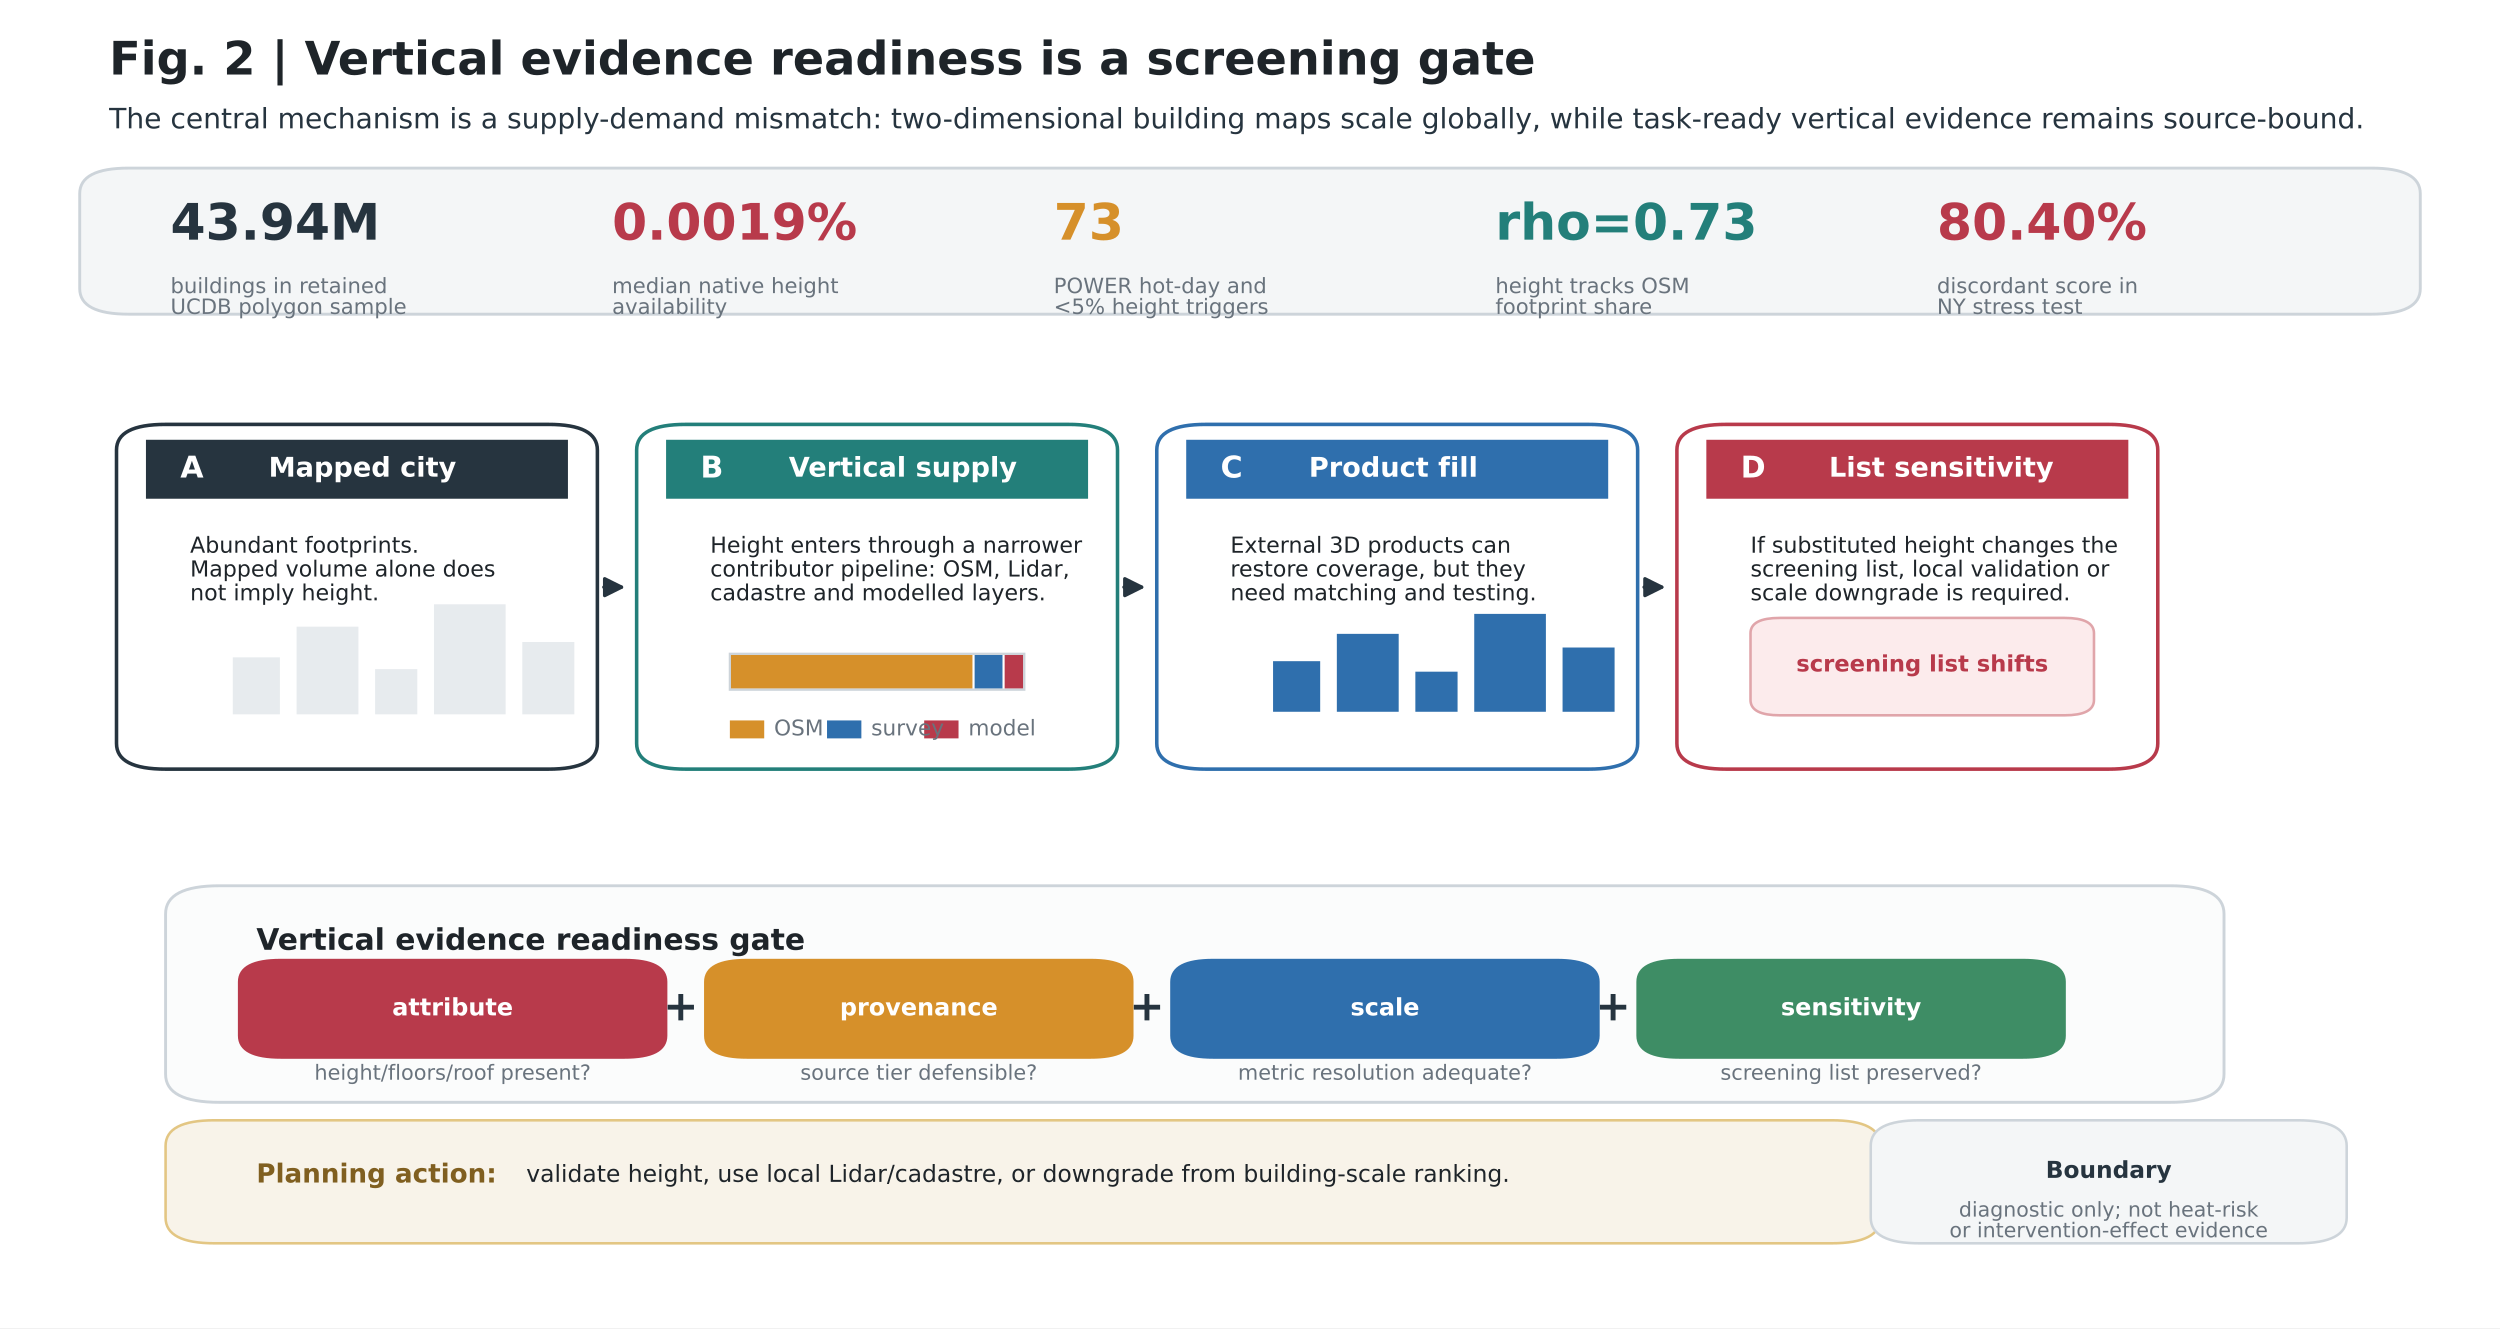
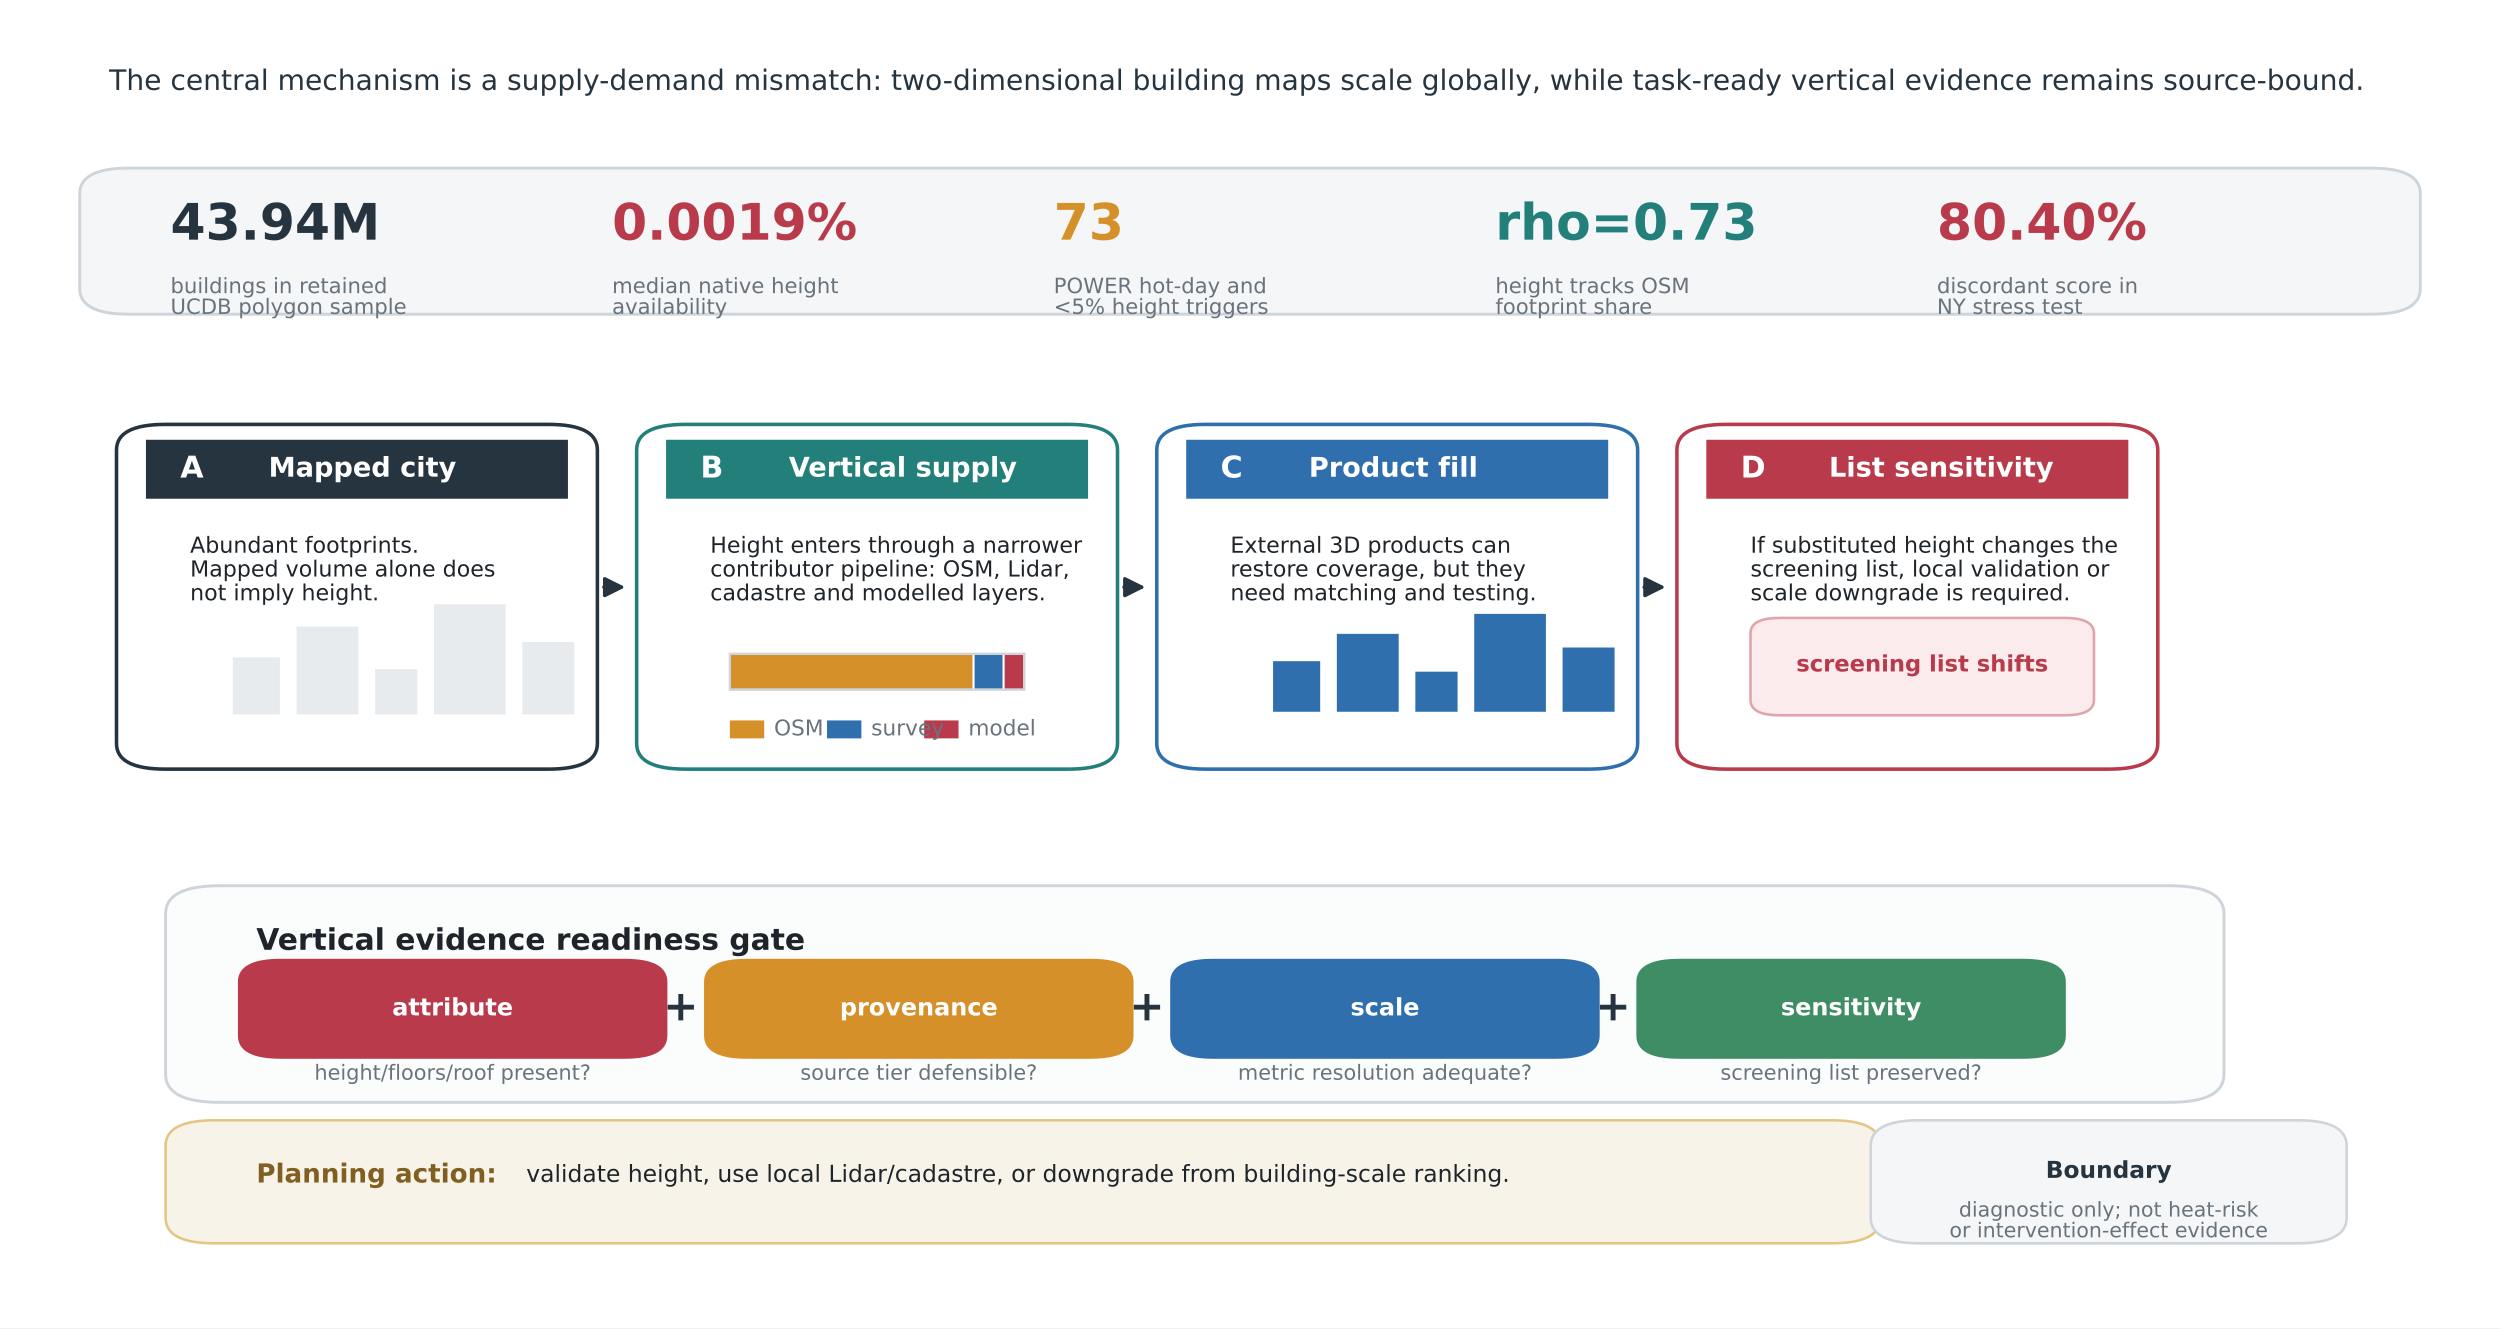
<svg xmlns="http://www.w3.org/2000/svg" width="773.28pt" height="410.796pt" viewBox="0 0 773.28 410.796" version="1.1">
  <defs>
    <style type="text/css">*{stroke-linejoin: round; stroke-linecap: butt}</style>
  </defs>
  <g id="figure_1">
    <g id="patch_1">
-       <path d="M 0 410.796 L 773.28 410.796 L 773.28 0 L 0 0 z " style="fill: #ffffff" />
+       <path d="M 0 410.796  L 773.28 410.796  L 773.28 0  L 0 0  z " style="fill: #ffffff" />
    </g>
    <g id="axes_1">
      <g id="patch_2">
-         <path d="M 39.832 97.182 L 733.448 97.182 Q 748.626 97.182 748.626 89.254 L 748.626 59.921 Q 748.626 51.993 733.448 51.993 L 39.832 51.993 Q 24.654 51.993 24.654 59.921 L 24.654 89.254 Q 24.654 97.182 39.832 97.182 z " clip-path="url(#p8957d11d40)" style="fill: #f4f6f7; stroke: #cdd4da; stroke-width: 0.9; stroke-linejoin: miter" />
+         <path d="M 39.832 97.182  L 733.448 97.182  Q 748.626 97.182 748.626 89.254  L 748.626 59.921  Q 748.626 51.993 733.448 51.993  L 39.832 51.993  Q 24.654 51.993 24.654 59.921  L 24.654 89.254  Q 24.654 97.182 39.832 97.182  z " clip-path="url(#p94efde6b96)" style="fill: #f4f6f7; stroke: #cdd4da; stroke-width: 0.9; stroke-linejoin: miter" />
      </g>
      <g id="patch_3">
-         <path d="M 51.215 237.902 L 169.6 237.902 Q 184.778 237.902 184.778 229.975 L 184.778 139.2 Q 184.778 131.272 169.6 131.272 L 51.215 131.272 Q 36.037 131.272 36.037 139.2 L 36.037 229.975 Q 36.037 237.902 51.215 237.902 z " clip-path="url(#p8957d11d40)" style="fill: #ffffff; stroke: #26343f; stroke-width: 1.1; stroke-linejoin: miter" />
+         <path d="M 51.215 237.902  L 169.6 237.902  Q 184.778 237.902 184.778 229.975  L 184.778 139.2  Q 184.778 131.272 169.6 131.272  L 51.215 131.272  Q 36.037 131.272 36.037 139.2  L 36.037 229.975  Q 36.037 237.902 51.215 237.902  z " clip-path="url(#p94efde6b96)" style="fill: #ffffff; stroke: #26343f; stroke-width: 1.1; stroke-linejoin: miter" />
      </g>
      <g id="patch_4">
-         <path d="M 45.144 154.263 L 175.671 154.263 L 175.671 136.029 L 45.144 136.029 z " clip-path="url(#p8957d11d40)" style="fill: #26343f" />
+         <path d="M 45.144 154.263  L 175.671 154.263  L 175.671 136.029  L 45.144 136.029  z " clip-path="url(#p94efde6b96)" style="fill: #26343f" />
      </g>
      <g id="patch_5">
-         <path d="M 71.705 221.254 L 86.882 221.254 L 86.882 203.02 L 71.705 203.02 z " clip-path="url(#p8957d11d40)" style="fill: #e7ebee; stroke: #ffffff; stroke-width: 0.6; stroke-linejoin: miter" />
+         <path d="M 71.705 221.254  L 86.882 221.254  L 86.882 203.02  L 71.705 203.02  z " clip-path="url(#p94efde6b96)" style="fill: #e7ebee; stroke: #ffffff; stroke-width: 0.6; stroke-linejoin: miter" />
      </g>
      <g id="patch_6">
-         <path d="M 91.436 221.254 L 111.167 221.254 L 111.167 193.538 L 91.436 193.538 z " clip-path="url(#p8957d11d40)" style="fill: #e7ebee; stroke: #ffffff; stroke-width: 0.6; stroke-linejoin: miter" />
+         <path d="M 91.436 221.254  L 111.167 221.254  L 111.167 193.538  L 91.436 193.538  z " clip-path="url(#p94efde6b96)" style="fill: #e7ebee; stroke: #ffffff; stroke-width: 0.6; stroke-linejoin: miter" />
      </g>
      <g id="patch_7">
-         <path d="M 115.72 221.254 L 129.38 221.254 L 129.38 206.666 L 115.72 206.666 z " clip-path="url(#p8957d11d40)" style="fill: #e7ebee; stroke: #ffffff; stroke-width: 0.6; stroke-linejoin: miter" />
+         <path d="M 115.72 221.254  L 129.38 221.254  L 129.38 206.666  L 115.72 206.666  z " clip-path="url(#p94efde6b96)" style="fill: #e7ebee; stroke: #ffffff; stroke-width: 0.6; stroke-linejoin: miter" />
      </g>
      <g id="patch_8">
-         <path d="M 133.933 221.254 L 156.699 221.254 L 156.699 186.609 L 133.933 186.609 z " clip-path="url(#p8957d11d40)" style="fill: #e7ebee; stroke: #ffffff; stroke-width: 0.6; stroke-linejoin: miter" />
+         <path d="M 133.933 221.254  L 156.699 221.254  L 156.699 186.609  L 133.933 186.609  z " clip-path="url(#p94efde6b96)" style="fill: #e7ebee; stroke: #ffffff; stroke-width: 0.6; stroke-linejoin: miter" />
      </g>
      <g id="patch_9">
-         <path d="M 161.253 221.254 L 177.948 221.254 L 177.948 198.279 L 161.253 198.279 z " clip-path="url(#p8957d11d40)" style="fill: #e7ebee; stroke: #ffffff; stroke-width: 0.6; stroke-linejoin: miter" />
+         <path d="M 161.253 221.254  L 177.948 221.254  L 177.948 198.279  L 161.253 198.279  z " clip-path="url(#p94efde6b96)" style="fill: #e7ebee; stroke: #ffffff; stroke-width: 0.6; stroke-linejoin: miter" />
      </g>
      <g id="patch_10">
-         <path d="M 212.098 237.902 L 330.483 237.902 Q 345.66 237.902 345.66 229.975 L 345.66 139.2 Q 345.66 131.272 330.483 131.272 L 212.098 131.272 Q 196.92 131.272 196.92 139.2 L 196.92 229.975 Q 196.92 237.902 212.098 237.902 z " clip-path="url(#p8957d11d40)" style="fill: #ffffff; stroke: #237f7a; stroke-width: 1.1; stroke-linejoin: miter" />
+         <path d="M 212.098 237.902  L 330.483 237.902  Q 345.66 237.902 345.66 229.975  L 345.66 139.2  Q 345.66 131.272 330.483 131.272  L 212.098 131.272  Q 196.92 131.272 196.92 139.2  L 196.92 229.975  Q 196.92 237.902 212.098 237.902  z " clip-path="url(#p94efde6b96)" style="fill: #ffffff; stroke: #237f7a; stroke-width: 1.1; stroke-linejoin: miter" />
      </g>
      <g id="patch_11">
-         <path d="M 206.027 154.263 L 336.554 154.263 L 336.554 136.029 L 206.027 136.029 z " clip-path="url(#p8957d11d40)" style="fill: #237f7a" />
+         <path d="M 206.027 154.263  L 336.554 154.263  L 336.554 136.029  L 206.027 136.029  z " clip-path="url(#p94efde6b96)" style="fill: #237f7a" />
      </g>
      <g id="patch_12">
-         <path d="M 225.757 213.326 L 301.16 213.326 L 301.16 202.227 L 225.757 202.227 z " clip-path="url(#p8957d11d40)" style="fill: #d6902a; stroke: #ffffff; stroke-width: 0.6; stroke-linejoin: miter" />
+         <path d="M 225.757 213.326  L 301.16 213.326  L 301.16 202.227  L 225.757 202.227  z " clip-path="url(#p94efde6b96)" style="fill: #d6902a; stroke: #ffffff; stroke-width: 0.6; stroke-linejoin: miter" />
      </g>
      <g id="patch_13">
-         <path d="M 301.16 213.326 L 310.448 213.326 L 310.448 202.227 L 301.16 202.227 z " clip-path="url(#p8957d11d40)" style="fill: #2f6fad; stroke: #ffffff; stroke-width: 0.6; stroke-linejoin: miter" />
+         <path d="M 301.16 213.326  L 310.448 213.326  L 310.448 202.227  L 301.16 202.227  z " clip-path="url(#p94efde6b96)" style="fill: #2f6fad; stroke: #ffffff; stroke-width: 0.6; stroke-linejoin: miter" />
      </g>
      <g id="patch_14">
-         <path d="M 310.448 213.326 L 316.823 213.326 L 316.823 202.227 L 310.448 202.227 z " clip-path="url(#p8957d11d40)" style="fill: #b83a4b; stroke: #ffffff; stroke-width: 0.6; stroke-linejoin: miter" />
+         <path d="M 310.448 213.326  L 316.823 213.326  L 316.823 202.227  L 310.448 202.227  z " clip-path="url(#p94efde6b96)" style="fill: #b83a4b; stroke: #ffffff; stroke-width: 0.6; stroke-linejoin: miter" />
      </g>
      <g id="patch_15">
-         <path d="M 225.757 213.326 L 316.823 213.326 L 316.823 202.227 L 225.757 202.227 L 225.757 213.326 z " clip-path="url(#p8957d11d40)" style="fill: none; stroke: #cdd4da; stroke-width: 0.7; stroke-linejoin: miter" />
+         <path d="M 225.757 213.326  L 316.823 213.326  L 316.823 202.227  L 225.757 202.227  L 225.757 213.326  z " clip-path="url(#p94efde6b96)" style="fill: none; stroke: #cdd4da; stroke-width: 0.7; stroke-linejoin: miter" />
      </g>
      <g id="patch_16">
-         <path d="M 225.757 228.389 L 236.382 228.389 L 236.382 222.839 L 225.757 222.839 z " clip-path="url(#p8957d11d40)" style="fill: #d6902a" />
+         <path d="M 225.757 228.389  L 236.382 228.389  L 236.382 222.839  L 225.757 222.839  z " clip-path="url(#p94efde6b96)" style="fill: #d6902a" />
      </g>
      <g id="patch_17">
-         <path d="M 255.809 228.389 L 266.433 228.389 L 266.433 222.839 L 255.809 222.839 z " clip-path="url(#p8957d11d40)" style="fill: #2f6fad" />
+         <path d="M 255.809 228.389  L 266.433 228.389  L 266.433 222.839  L 255.809 222.839  z " clip-path="url(#p94efde6b96)" style="fill: #2f6fad" />
      </g>
      <g id="patch_18">
-         <path d="M 285.861 228.389 L 296.485 228.389 L 296.485 222.839 L 285.861 222.839 z " clip-path="url(#p8957d11d40)" style="fill: #b83a4b" />
+         <path d="M 285.861 228.389  L 296.485 228.389  L 296.485 222.839  L 285.861 222.839  z " clip-path="url(#p94efde6b96)" style="fill: #b83a4b" />
      </g>
      <g id="patch_19">
-         <path d="M 372.98 237.902 L 491.365 237.902 Q 506.543 237.902 506.543 229.975 L 506.543 139.2 Q 506.543 131.272 491.365 131.272 L 372.98 131.272 Q 357.803 131.272 357.803 139.2 L 357.803 229.975 Q 357.803 237.902 372.98 237.902 z " clip-path="url(#p8957d11d40)" style="fill: #ffffff; stroke: #2f6fad; stroke-width: 1.1; stroke-linejoin: miter" />
+         <path d="M 372.98 237.902  L 491.365 237.902  Q 506.543 237.902 506.543 229.975  L 506.543 139.2  Q 506.543 131.272 491.365 131.272  L 372.98 131.272  Q 357.803 131.272 357.803 139.2  L 357.803 229.975  Q 357.803 237.902 372.98 237.902  z " clip-path="url(#p94efde6b96)" style="fill: #ffffff; stroke: #2f6fad; stroke-width: 1.1; stroke-linejoin: miter" />
      </g>
      <g id="patch_20">
-         <path d="M 366.909 154.263 L 497.436 154.263 L 497.436 136.029 L 366.909 136.029 z " clip-path="url(#p8957d11d40)" style="fill: #2f6fad" />
+         <path d="M 366.909 154.263  L 497.436 154.263  L 497.436 136.029  L 366.909 136.029  z " clip-path="url(#p94efde6b96)" style="fill: #2f6fad" />
      </g>
      <g id="patch_21">
-         <path d="M 393.47 220.461 L 408.648 220.461 L 408.648 204.209 L 393.47 204.209 z " clip-path="url(#p8957d11d40)" style="fill: #2f6fad; stroke: #ffffff; stroke-width: 0.6; stroke-linejoin: miter" />
+         <path d="M 393.47 220.461  L 408.648 220.461  L 408.648 204.209  L 393.47 204.209  z " clip-path="url(#p94efde6b96)" style="fill: #2f6fad; stroke: #ffffff; stroke-width: 0.6; stroke-linejoin: miter" />
      </g>
      <g id="patch_22">
-         <path d="M 413.201 220.461 L 432.932 220.461 L 432.932 195.758 L 413.201 195.758 z " clip-path="url(#p8957d11d40)" style="fill: #2f6fad; stroke: #ffffff; stroke-width: 0.6; stroke-linejoin: miter" />
+         <path d="M 413.201 220.461  L 432.932 220.461  L 432.932 195.758  L 413.201 195.758  z " clip-path="url(#p94efde6b96)" style="fill: #2f6fad; stroke: #ffffff; stroke-width: 0.6; stroke-linejoin: miter" />
      </g>
      <g id="patch_23">
-         <path d="M 437.485 220.461 L 451.145 220.461 L 451.145 207.459 L 437.485 207.459 z " clip-path="url(#p8957d11d40)" style="fill: #2f6fad; stroke: #ffffff; stroke-width: 0.6; stroke-linejoin: miter" />
+         <path d="M 437.485 220.461  L 451.145 220.461  L 451.145 207.459  L 437.485 207.459  z " clip-path="url(#p94efde6b96)" style="fill: #2f6fad; stroke: #ffffff; stroke-width: 0.6; stroke-linejoin: miter" />
      </g>
      <g id="patch_24">
-         <path d="M 455.698 220.461 L 478.464 220.461 L 478.464 189.582 L 455.698 189.582 z " clip-path="url(#p8957d11d40)" style="fill: #2f6fad; stroke: #ffffff; stroke-width: 0.6; stroke-linejoin: miter" />
+         <path d="M 455.698 220.461  L 478.464 220.461  L 478.464 189.582  L 455.698 189.582  z " clip-path="url(#p94efde6b96)" style="fill: #2f6fad; stroke: #ffffff; stroke-width: 0.6; stroke-linejoin: miter" />
      </g>
      <g id="patch_25">
-         <path d="M 483.018 220.461 L 499.713 220.461 L 499.713 199.983 L 483.018 199.983 z " clip-path="url(#p8957d11d40)" style="fill: #2f6fad; stroke: #ffffff; stroke-width: 0.6; stroke-linejoin: miter" />
+         <path d="M 483.018 220.461  L 499.713 220.461  L 499.713 199.983  L 483.018 199.983  z " clip-path="url(#p94efde6b96)" style="fill: #2f6fad; stroke: #ffffff; stroke-width: 0.6; stroke-linejoin: miter" />
      </g>
      <g id="patch_26">
-         <path d="M 533.863 237.902 L 652.248 237.902 Q 667.426 237.902 667.426 229.975 L 667.426 139.2 Q 667.426 131.272 652.248 131.272 L 533.863 131.272 Q 518.685 131.272 518.685 139.2 L 518.685 229.975 Q 518.685 237.902 533.863 237.902 z " clip-path="url(#p8957d11d40)" style="fill: #ffffff; stroke: #b83a4b; stroke-width: 1.1; stroke-linejoin: miter" />
+         <path d="M 533.863 237.902  L 652.248 237.902  Q 667.426 237.902 667.426 229.975  L 667.426 139.2  Q 667.426 131.272 652.248 131.272  L 533.863 131.272  Q 518.685 131.272 518.685 139.2  L 518.685 229.975  Q 518.685 237.902 533.863 237.902  z " clip-path="url(#p94efde6b96)" style="fill: #ffffff; stroke: #b83a4b; stroke-width: 1.1; stroke-linejoin: miter" />
      </g>
      <g id="patch_27">
-         <path d="M 527.792 154.263 L 658.319 154.263 L 658.319 136.029 L 527.792 136.029 z " clip-path="url(#p8957d11d40)" style="fill: #b83a4b" />
+         <path d="M 527.792 154.263  L 658.319 154.263  L 658.319 136.029  L 527.792 136.029  z " clip-path="url(#p94efde6b96)" style="fill: #b83a4b" />
      </g>
      <g id="patch_28">
-         <path d="M 550.558 221.254 L 638.588 221.254 Q 647.695 221.254 647.695 216.497 L 647.695 195.884 Q 647.695 191.128 638.588 191.128 L 550.558 191.128 Q 541.452 191.128 541.452 195.884 L 541.452 216.497 Q 541.452 221.254 550.558 221.254 z " clip-path="url(#p8957d11d40)" style="fill: #fcebec; stroke: #e0a5aa; stroke-width: 0.8; stroke-linejoin: miter" />
+         <path d="M 550.558 221.254  L 638.588 221.254  Q 647.695 221.254 647.695 216.497  L 647.695 195.884  Q 647.695 191.128 638.588 191.128  L 550.558 191.128  Q 541.452 191.128 541.452 195.884  L 541.452 216.497  Q 541.452 221.254 550.558 221.254  z " clip-path="url(#p94efde6b96)" style="fill: #fcebec; stroke: #e0a5aa; stroke-width: 0.8; stroke-linejoin: miter" />
      </g>
      <g id="patch_29">
-         <path d="M 186.778 181.614 Q 190.09 181.614 192.228 181.614 " clip-path="url(#p8957d11d40)" style="fill: none; stroke: #26343f; stroke-width: 1.05; stroke-linecap: round" />
-         <path d="M 187.028 179.014 L 192.228 181.614 L 187.028 184.214 z " clip-path="url(#p8957d11d40)" style="fill: #26343f; stroke: #26343f; stroke-width: 1.05; stroke-linecap: round" />
+         <path d="M 186.778 181.614  Q 190.09 181.614 192.228 181.614  " clip-path="url(#p94efde6b96)" style="fill: none; stroke: #26343f; stroke-width: 1.05; stroke-linecap: round" />
+         <path d="M 187.028 179.014  L 192.228 181.614  L 187.028 184.214  z " clip-path="url(#p94efde6b96)" style="fill: #26343f; stroke: #26343f; stroke-width: 1.05; stroke-linecap: round" />
      </g>
      <g id="patch_30">
-         <path d="M 347.66 181.614 Q 350.972 181.614 353.111 181.614 " clip-path="url(#p8957d11d40)" style="fill: none; stroke: #26343f; stroke-width: 1.05; stroke-linecap: round" />
-         <path d="M 347.911 179.014 L 353.111 181.614 L 347.911 184.214 z " clip-path="url(#p8957d11d40)" style="fill: #26343f; stroke: #26343f; stroke-width: 1.05; stroke-linecap: round" />
+         <path d="M 347.66 181.614  Q 350.972 181.614 353.111 181.614  " clip-path="url(#p94efde6b96)" style="fill: none; stroke: #26343f; stroke-width: 1.05; stroke-linecap: round" />
+         <path d="M 347.911 179.014  L 353.111 181.614  L 347.911 184.214  z " clip-path="url(#p94efde6b96)" style="fill: #26343f; stroke: #26343f; stroke-width: 1.05; stroke-linecap: round" />
      </g>
      <g id="patch_31">
-         <path d="M 508.543 181.614 Q 511.855 181.614 513.993 181.614 " clip-path="url(#p8957d11d40)" style="fill: none; stroke: #26343f; stroke-width: 1.05; stroke-linecap: round" />
-         <path d="M 508.793 179.014 L 513.993 181.614 L 508.793 184.214 z " clip-path="url(#p8957d11d40)" style="fill: #26343f; stroke: #26343f; stroke-width: 1.05; stroke-linecap: round" />
+         <path d="M 508.543 181.614  Q 511.855 181.614 513.993 181.614  " clip-path="url(#p94efde6b96)" style="fill: none; stroke: #26343f; stroke-width: 1.05; stroke-linecap: round" />
+         <path d="M 508.793 179.014  L 513.993 181.614  L 508.793 184.214  z " clip-path="url(#p94efde6b96)" style="fill: #26343f; stroke: #26343f; stroke-width: 1.05; stroke-linecap: round" />
      </g>
      <g id="patch_32">
-         <path d="M 67.91 340.965 L 671.22 340.965 Q 687.915 340.965 687.915 332.245 L 687.915 282.695 Q 687.915 273.975 671.22 273.975 L 67.91 273.975 Q 51.215 273.975 51.215 282.695 L 51.215 332.245 Q 51.215 340.965 67.91 340.965 z " clip-path="url(#p8957d11d40)" style="fill: #fbfcfc; stroke: #cdd4da; stroke-width: 0.9; stroke-linejoin: miter" />
+         <path d="M 67.91 340.965  L 671.22 340.965  Q 687.915 340.965 687.915 332.245  L 687.915 282.695  Q 687.915 273.975 671.22 273.975  L 67.91 273.975  Q 51.215 273.975 51.215 282.695  L 51.215 332.245  Q 51.215 340.965 67.91 340.965  z " clip-path="url(#p94efde6b96)" style="fill: #fbfcfc; stroke: #cdd4da; stroke-width: 0.9; stroke-linejoin: miter" />
      </g>
      <g id="patch_33">
-         <path d="M 86.882 327.092 L 193.126 327.092 Q 206.027 327.092 206.027 320.353 L 206.027 303.704 Q 206.027 296.965 193.126 296.965 L 86.882 296.965 Q 73.981 296.965 73.981 303.704 L 73.981 320.353 Q 73.981 327.092 86.882 327.092 z " clip-path="url(#p8957d11d40)" style="fill: #b83a4b; stroke: #b83a4b; stroke-width: 0.8; stroke-linejoin: miter" />
+         <path d="M 86.882 327.092  L 193.126 327.092  Q 206.027 327.092 206.027 320.353  L 206.027 303.704  Q 206.027 296.965 193.126 296.965  L 86.882 296.965  Q 73.981 296.965 73.981 303.704  L 73.981 320.353  Q 73.981 327.092 86.882 327.092  z " clip-path="url(#p94efde6b96)" style="fill: #b83a4b; stroke: #b83a4b; stroke-width: 0.8; stroke-linejoin: miter" />
      </g>
      <g id="patch_34">
-         <path d="M 231.07 327.092 L 337.313 327.092 Q 350.214 327.092 350.214 320.353 L 350.214 303.704 Q 350.214 296.965 337.313 296.965 L 231.07 296.965 Q 218.169 296.965 218.169 303.704 L 218.169 320.353 Q 218.169 327.092 231.07 327.092 z " clip-path="url(#p8957d11d40)" style="fill: #d6902a; stroke: #d6902a; stroke-width: 0.8; stroke-linejoin: miter" />
+         <path d="M 231.07 327.092  L 337.313 327.092  Q 350.214 327.092 350.214 320.353  L 350.214 303.704  Q 350.214 296.965 337.313 296.965  L 231.07 296.965  Q 218.169 296.965 218.169 303.704  L 218.169 320.353  Q 218.169 327.092 231.07 327.092  z " clip-path="url(#p94efde6b96)" style="fill: #d6902a; stroke: #d6902a; stroke-width: 0.8; stroke-linejoin: miter" />
      </g>
      <g id="patch_35">
-         <path d="M 375.257 327.092 L 481.5 327.092 Q 494.401 327.092 494.401 320.353 L 494.401 303.704 Q 494.401 296.965 481.5 296.965 L 375.257 296.965 Q 362.356 296.965 362.356 303.704 L 362.356 320.353 Q 362.356 327.092 375.257 327.092 z " clip-path="url(#p8957d11d40)" style="fill: #2f6fad; stroke: #2f6fad; stroke-width: 0.8; stroke-linejoin: miter" />
+         <path d="M 375.257 327.092  L 481.5 327.092  Q 494.401 327.092 494.401 320.353  L 494.401 303.704  Q 494.401 296.965 481.5 296.965  L 375.257 296.965  Q 362.356 296.965 362.356 303.704  L 362.356 320.353  Q 362.356 327.092 375.257 327.092  z " clip-path="url(#p94efde6b96)" style="fill: #2f6fad; stroke: #2f6fad; stroke-width: 0.8; stroke-linejoin: miter" />
      </g>
      <g id="patch_36">
-         <path d="M 519.444 327.092 L 625.687 327.092 Q 638.588 327.092 638.588 320.353 L 638.588 303.704 Q 638.588 296.965 625.687 296.965 L 519.444 296.965 Q 506.543 296.965 506.543 303.704 L 506.543 320.353 Q 506.543 327.092 519.444 327.092 z " clip-path="url(#p8957d11d40)" style="fill: #3e8d65; stroke: #3e8d65; stroke-width: 0.8; stroke-linejoin: miter" />
+         <path d="M 519.444 327.092  L 625.687 327.092  Q 638.588 327.092 638.588 320.353  L 638.588 303.704  Q 638.588 296.965 625.687 296.965  L 519.444 296.965  Q 506.543 296.965 506.543 303.704  L 506.543 320.353  Q 506.543 327.092 519.444 327.092  z " clip-path="url(#p94efde6b96)" style="fill: #3e8d65; stroke: #3e8d65; stroke-width: 0.8; stroke-linejoin: miter" />
      </g>
      <g id="patch_37">
-         <path d="M 66.393 384.569 L 566.495 384.569 Q 581.672 384.569 581.672 376.641 L 581.672 354.443 Q 581.672 346.515 566.495 346.515 L 66.393 346.515 Q 51.215 346.515 51.215 354.443 L 51.215 376.641 Q 51.215 384.569 66.393 384.569 z " clip-path="url(#p8957d11d40)" style="fill: #f8f3e9; stroke: #e3c683; stroke-width: 0.8; stroke-linejoin: miter" />
+         <path d="M 66.393 384.569  L 566.495 384.569  Q 581.672 384.569 581.672 376.641  L 581.672 354.443  Q 581.672 346.515 566.495 346.515  L 66.393 346.515  Q 51.215 346.515 51.215 354.443  L 51.215 376.641  Q 51.215 384.569 66.393 384.569  z " clip-path="url(#p94efde6b96)" style="fill: #f8f3e9; stroke: #e3c683; stroke-width: 0.8; stroke-linejoin: miter" />
      </g>
      <g id="patch_38">
-         <path d="M 593.814 384.569 L 710.682 384.569 Q 725.859 384.569 725.859 376.641 L 725.859 354.443 Q 725.859 346.515 710.682 346.515 L 593.814 346.515 Q 578.637 346.515 578.637 354.443 L 578.637 376.641 Q 578.637 384.569 593.814 384.569 z " clip-path="url(#p8957d11d40)" style="fill: #f4f6f7; stroke: #cdd4da; stroke-width: 0.8; stroke-linejoin: miter" />
+         <path d="M 593.814 384.569  L 710.682 384.569  Q 725.859 384.569 725.859 376.641  L 725.859 354.443  Q 725.859 346.515 710.682 346.515  L 593.814 346.515  Q 578.637 346.515 578.637 354.443  L 578.637 376.641  Q 578.637 384.569 593.814 384.569  z " clip-path="url(#p94efde6b96)" style="fill: #f4f6f7; stroke: #cdd4da; stroke-width: 0.8; stroke-linejoin: miter" />
      </g>
      <g id="text_1">
-         <text style="font-weight: 700; font-size: 14.3px; font-family: 'DejaVu Sans'; text-anchor: start; fill: #1e2429" x="33.761" y="23.056" transform="rotate(-0 33.7608 23.05584)">Fig. 2 | Vertical evidence readiness is a screening gate</text>
+         <text style="font-size: 8.7px; font-family: 'DejaVu Sans'; text-anchor: start; fill: #26343f" x="33.761" y="27.813" transform="rotate(-0 33.7608 27.81259)">The central mechanism is a supply-demand mismatch: two-dimensional building maps scale globally, while task-ready vertical evidence remains source-bound.</text>
      </g>
      <g id="text_2">
-         <text style="font-size: 8.7px; font-family: 'DejaVu Sans'; text-anchor: start; fill: #26343f" x="33.761" y="39.704" transform="rotate(-0 33.7608 39.70447)">The central mechanism is a supply-demand mismatch: two-dimensional building maps scale globally, while task-ready vertical evidence remains source-bound.</text>
+         <text style="font-weight: 700; font-size: 15.6px; font-family: 'DejaVu Sans'; text-anchor: start; fill: #26343f" x="52.733" y="74.135" transform="rotate(-0 52.7328 74.13519)">43.94M</text>
      </g>
      <g id="text_3">
-         <text style="font-weight: 700; font-size: 15.6px; font-family: 'DejaVu Sans'; text-anchor: start; fill: #26343f" x="52.733" y="74.135" transform="rotate(-0 52.7328 74.13519)">43.94M</text>
-       </g>
-       <g id="text_4">
        <text style="font-size: 6.55px; font-family: 'DejaVu Sans'; fill: #69737d" transform="translate(52.7328 90.66339)">buildings in retained</text>
        <text style="font-size: 6.55px; font-family: 'DejaVu Sans'; fill: #69737d" transform="translate(52.7328 97.1021)">UCDB polygon sample</text>
      </g>
+       <g id="text_4">
+         <text style="font-weight: 700; font-size: 15.6px; font-family: 'DejaVu Sans'; text-anchor: start; fill: #b83a4b" x="189.331" y="74.135" transform="rotate(-0 189.3312 74.13519)">0.0019%</text>
+       </g>
      <g id="text_5">
-         <text style="font-weight: 700; font-size: 15.6px; font-family: 'DejaVu Sans'; text-anchor: start; fill: #b83a4b" x="189.331" y="74.135" transform="rotate(-0 189.3312 74.13519)">0.0019%</text>
-       </g>
-       <g id="text_6">
        <text style="font-size: 6.55px; font-family: 'DejaVu Sans'; fill: #69737d" transform="translate(189.3312 90.66339)">median native height</text>
        <text style="font-size: 6.55px; font-family: 'DejaVu Sans'; fill: #69737d" transform="translate(189.3312 97.1021)">availability</text>
      </g>
+       <g id="text_6">
+         <text style="font-weight: 700; font-size: 15.6px; font-family: 'DejaVu Sans'; text-anchor: start; fill: #d6902a" x="325.93" y="74.135" transform="rotate(-0 325.9296 74.13519)">73</text>
+       </g>
      <g id="text_7">
-         <text style="font-weight: 700; font-size: 15.6px; font-family: 'DejaVu Sans'; text-anchor: start; fill: #d6902a" x="325.93" y="74.135" transform="rotate(-0 325.9296 74.13519)">73</text>
-       </g>
-       <g id="text_8">
        <text style="font-size: 6.55px; font-family: 'DejaVu Sans'; fill: #69737d" transform="translate(325.9296 90.66339)">POWER hot-day and</text>
        <text style="font-size: 6.55px; font-family: 'DejaVu Sans'; fill: #69737d" transform="translate(325.9296 97.1021)">&lt;5% height triggers</text>
      </g>
+       <g id="text_8">
+         <text style="font-weight: 700; font-size: 15.6px; font-family: 'DejaVu Sans'; text-anchor: start; fill: #237f7a" x="462.528" y="74.135" transform="rotate(-0 462.528 74.13519)">rho=0.73</text>
+       </g>
      <g id="text_9">
-         <text style="font-weight: 700; font-size: 15.6px; font-family: 'DejaVu Sans'; text-anchor: start; fill: #237f7a" x="462.528" y="74.135" transform="rotate(-0 462.528 74.13519)">rho=0.73</text>
-       </g>
-       <g id="text_10">
        <text style="font-size: 6.55px; font-family: 'DejaVu Sans'; fill: #69737d" transform="translate(462.528 90.66339)">height tracks OSM</text>
        <text style="font-size: 6.55px; font-family: 'DejaVu Sans'; fill: #69737d" transform="translate(462.528 97.1021)">footprint share</text>
      </g>
+       <g id="text_10">
+         <text style="font-weight: 700; font-size: 15.6px; font-family: 'DejaVu Sans'; text-anchor: start; fill: #b83a4b" x="599.126" y="74.135" transform="rotate(-0 599.1264 74.13519)">80.40%</text>
+       </g>
      <g id="text_11">
-         <text style="font-weight: 700; font-size: 15.6px; font-family: 'DejaVu Sans'; text-anchor: start; fill: #b83a4b" x="599.126" y="74.135" transform="rotate(-0 599.1264 74.13519)">80.40%</text>
-       </g>
-       <g id="text_12">
        <text style="font-size: 6.55px; font-family: 'DejaVu Sans'; fill: #69737d" transform="translate(599.1264 90.66339)">discordant score in</text>
        <text style="font-size: 6.55px; font-family: 'DejaVu Sans'; fill: #69737d" transform="translate(599.1264 97.1021)">NY stress test</text>
      </g>
+       <g id="text_12">
+         <text style="font-weight: 700; font-size: 9.3px; font-family: 'DejaVu Sans'; text-anchor: start; fill: #ffffff" x="55.768" y="147.712" transform="rotate(-0 55.76832 147.712)">A</text>
+       </g>
      <g id="text_13">
-         <text style="font-weight: 700; font-size: 9.3px; font-family: 'DejaVu Sans'; text-anchor: start; fill: #ffffff" x="55.768" y="147.712" transform="rotate(-0 55.76832 147.712)">A</text>
+         <text style="font-weight: 700; font-size: 8.4px; font-family: 'DejaVu Sans'; text-anchor: start; fill: #ffffff" x="83.088" y="147.431" transform="rotate(-0 83.088 147.4309)">Mapped city</text>
      </g>
      <g id="text_14">
-         <text style="font-weight: 700; font-size: 8.4px; font-family: 'DejaVu Sans'; text-anchor: start; fill: #ffffff" x="83.088" y="147.431" transform="rotate(-0 83.088 147.4309)">Mapped city</text>
-       </g>
-       <g id="text_15">
        <text style="font-size: 6.85px; font-family: 'DejaVu Sans'; fill: #1e2429" transform="translate(58.80384 170.9633)">Abundant footprints.</text>
        <text style="font-size: 6.85px; font-family: 'DejaVu Sans'; fill: #1e2429" transform="translate(58.80384 178.3215)">Mapped volume alone does</text>
        <text style="font-size: 6.85px; font-family: 'DejaVu Sans'; fill: #1e2429" transform="translate(58.80384 185.6797)">not imply height.</text>
      </g>
+       <g id="text_15">
+         <text style="font-weight: 700; font-size: 9.3px; font-family: 'DejaVu Sans'; text-anchor: start; fill: #ffffff" x="216.651" y="147.712" transform="rotate(-0 216.6509 147.712)">B</text>
+       </g>
      <g id="text_16">
-         <text style="font-weight: 700; font-size: 9.3px; font-family: 'DejaVu Sans'; text-anchor: start; fill: #ffffff" x="216.651" y="147.712" transform="rotate(-0 216.6509 147.712)">B</text>
+         <text style="font-weight: 700; font-size: 8.4px; font-family: 'DejaVu Sans'; text-anchor: start; fill: #ffffff" x="243.971" y="147.431" transform="rotate(-0 243.9706 147.4309)">Vertical supply</text>
      </g>
      <g id="text_17">
-         <text style="font-weight: 700; font-size: 8.4px; font-family: 'DejaVu Sans'; text-anchor: start; fill: #ffffff" x="243.971" y="147.431" transform="rotate(-0 243.9706 147.4309)">Vertical supply</text>
-       </g>
-       <g id="text_18">
        <text style="font-size: 6.85px; font-family: 'DejaVu Sans'; fill: #1e2429" transform="translate(219.6864 170.9633)">Height enters through a narrower</text>
        <text style="font-size: 6.85px; font-family: 'DejaVu Sans'; fill: #1e2429" transform="translate(219.6864 178.3215)">contributor pipeline: OSM, Lidar,</text>
        <text style="font-size: 6.85px; font-family: 'DejaVu Sans'; fill: #1e2429" transform="translate(219.6864 185.6797)">cadastre and modelled layers.</text>
      </g>
+       <g id="text_18">
+         <text style="font-size: 6.7px; font-family: 'DejaVu Sans'; text-anchor: start; fill: #69737d" x="239.417" y="227.463" transform="rotate(-0 239.4173 227.463)">OSM</text>
+       </g>
      <g id="text_19">
-         <text style="font-size: 6.7px; font-family: 'DejaVu Sans'; text-anchor: start; fill: #69737d" x="239.417" y="227.463" transform="rotate(-0 239.4173 227.463)">OSM</text>
+         <text style="font-size: 6.7px; font-family: 'DejaVu Sans'; text-anchor: start; fill: #69737d" x="269.469" y="227.463" transform="rotate(-0 269.4689 227.463)">survey</text>
      </g>
      <g id="text_20">
-         <text style="font-size: 6.7px; font-family: 'DejaVu Sans'; text-anchor: start; fill: #69737d" x="269.469" y="227.463" transform="rotate(-0 269.4689 227.463)">survey</text>
+         <text style="font-size: 6.7px; font-family: 'DejaVu Sans'; text-anchor: start; fill: #69737d" x="299.521" y="227.463" transform="rotate(-0 299.5206 227.463)">model</text>
      </g>
      <g id="text_21">
-         <text style="font-size: 6.7px; font-family: 'DejaVu Sans'; text-anchor: start; fill: #69737d" x="299.521" y="227.463" transform="rotate(-0 299.5206 227.463)">model</text>
+         <text style="font-weight: 700; font-size: 9.3px; font-family: 'DejaVu Sans'; text-anchor: start; fill: #ffffff" x="377.533" y="147.712" transform="rotate(-0 377.5334 147.712)">C</text>
      </g>
      <g id="text_22">
-         <text style="font-weight: 700; font-size: 9.3px; font-family: 'DejaVu Sans'; text-anchor: start; fill: #ffffff" x="377.533" y="147.712" transform="rotate(-0 377.5334 147.712)">C</text>
+         <text style="font-weight: 700; font-size: 8.4px; font-family: 'DejaVu Sans'; text-anchor: start; fill: #ffffff" x="404.853" y="147.464" transform="rotate(-0 404.8531 147.4637)">Product fill</text>
      </g>
      <g id="text_23">
-         <text style="font-weight: 700; font-size: 8.4px; font-family: 'DejaVu Sans'; text-anchor: start; fill: #ffffff" x="404.853" y="147.464" transform="rotate(-0 404.8531 147.4637)">Product fill</text>
-       </g>
-       <g id="text_24">
        <text style="font-size: 6.85px; font-family: 'DejaVu Sans'; fill: #1e2429" transform="translate(380.569 170.9633)">External 3D products can</text>
        <text style="font-size: 6.85px; font-family: 'DejaVu Sans'; fill: #1e2429" transform="translate(380.569 178.3215)">restore coverage, but they</text>
        <text style="font-size: 6.85px; font-family: 'DejaVu Sans'; fill: #1e2429" transform="translate(380.569 185.6797)">need matching and testing.</text>
      </g>
+       <g id="text_24">
+         <text style="font-weight: 700; font-size: 9.3px; font-family: 'DejaVu Sans'; text-anchor: start; fill: #ffffff" x="538.416" y="147.712" transform="rotate(-0 538.416 147.712)">D</text>
+       </g>
      <g id="text_25">
-         <text style="font-weight: 700; font-size: 9.3px; font-family: 'DejaVu Sans'; text-anchor: start; fill: #ffffff" x="538.416" y="147.712" transform="rotate(-0 538.416 147.712)">D</text>
+         <text style="font-weight: 700; font-size: 8.4px; font-family: 'DejaVu Sans'; text-anchor: start; fill: #ffffff" x="565.736" y="147.431" transform="rotate(-0 565.7357 147.4309)">List sensitivity</text>
      </g>
      <g id="text_26">
-         <text style="font-weight: 700; font-size: 8.4px; font-family: 'DejaVu Sans'; text-anchor: start; fill: #ffffff" x="565.736" y="147.431" transform="rotate(-0 565.7357 147.4309)">List sensitivity</text>
-       </g>
-       <g id="text_27">
        <text style="font-size: 6.85px; font-family: 'DejaVu Sans'; fill: #1e2429" transform="translate(541.4515 170.9633)">If substituted height changes the</text>
        <text style="font-size: 6.85px; font-family: 'DejaVu Sans'; fill: #1e2429" transform="translate(541.4515 178.3215)">screening list, local validation or</text>
        <text style="font-size: 6.85px; font-family: 'DejaVu Sans'; fill: #1e2429" transform="translate(541.4515 185.6797)">scale downgrade is required.</text>
      </g>
+       <g id="text_27">
+         <text style="font-weight: 700; font-size: 7px; font-family: 'DejaVu Sans'; text-anchor: middle; fill: #b83a4b" x="594.573" y="207.699" transform="rotate(-0 594.5731 207.6986)">screening list shifts</text>
+       </g>
      <g id="text_28">
-         <text style="font-weight: 700; font-size: 7px; font-family: 'DejaVu Sans'; text-anchor: middle; fill: #b83a4b" x="594.573" y="207.699" transform="rotate(-0 594.5731 207.6986)">screening list shifts</text>
+         <text style="font-weight: 700; font-size: 9.2px; font-family: 'DejaVu Sans'; text-anchor: start; fill: #1e2429" x="79.294" y="293.794" transform="rotate(-0 79.2936 293.7943)">Vertical evidence readiness gate</text>
      </g>
      <g id="text_29">
-         <text style="font-weight: 700; font-size: 9.2px; font-family: 'DejaVu Sans'; text-anchor: start; fill: #1e2429" x="79.294" y="293.794" transform="rotate(-0 79.2936 293.7943)">Vertical evidence readiness gate</text>
+         <text style="font-weight: 700; font-size: 7.4px; font-family: 'DejaVu Sans'; text-anchor: middle; fill: #ffffff" x="140.004" y="314.07" transform="rotate(-0 140.004 314.0705)">attribute</text>
      </g>
      <g id="text_30">
-         <text style="font-weight: 700; font-size: 7.4px; font-family: 'DejaVu Sans'; text-anchor: middle; fill: #ffffff" x="140.004" y="314.07" transform="rotate(-0 140.004 314.0705)">attribute</text>
+         <text style="font-size: 6.45px; font-family: 'DejaVu Sans'; text-anchor: middle; fill: #69737d" x="140.004" y="333.975" transform="rotate(-0 140.004 333.9745)">height/floors/roof present?</text>
      </g>
      <g id="text_31">
-         <text style="font-size: 6.45px; font-family: 'DejaVu Sans'; text-anchor: middle; fill: #69737d" x="140.004" y="333.975" transform="rotate(-0 140.004 333.9745)">height/floors/roof present?</text>
+         <text style="font-weight: 700; font-size: 13px; font-family: 'DejaVu Sans'; text-anchor: middle; fill: #26343f" x="210.58" y="315.616" transform="rotate(-0 210.5798 315.6157)">+</text>
      </g>
      <g id="text_32">
-         <text style="font-weight: 700; font-size: 13px; font-family: 'DejaVu Sans'; text-anchor: middle; fill: #26343f" x="210.58" y="315.616" transform="rotate(-0 210.5798 315.6157)">+</text>
+         <text style="font-weight: 700; font-size: 7.4px; font-family: 'DejaVu Sans'; text-anchor: middle; fill: #ffffff" x="284.191" y="314.07" transform="rotate(-0 284.1912 314.0705)">provenance</text>
      </g>
      <g id="text_33">
-         <text style="font-weight: 700; font-size: 7.4px; font-family: 'DejaVu Sans'; text-anchor: middle; fill: #ffffff" x="284.191" y="314.07" transform="rotate(-0 284.1912 314.0705)">provenance</text>
+         <text style="font-size: 6.45px; font-family: 'DejaVu Sans'; text-anchor: middle; fill: #69737d" x="284.191" y="333.975" transform="rotate(-0 284.1912 333.9745)">source tier defensible?</text>
      </g>
      <g id="text_34">
-         <text style="font-size: 6.45px; font-family: 'DejaVu Sans'; text-anchor: middle; fill: #69737d" x="284.191" y="333.975" transform="rotate(-0 284.1912 333.9745)">source tier defensible?</text>
+         <text style="font-weight: 700; font-size: 13px; font-family: 'DejaVu Sans'; text-anchor: middle; fill: #26343f" x="354.767" y="315.616" transform="rotate(-0 354.767 315.6157)">+</text>
      </g>
      <g id="text_35">
-         <text style="font-weight: 700; font-size: 13px; font-family: 'DejaVu Sans'; text-anchor: middle; fill: #26343f" x="354.767" y="315.616" transform="rotate(-0 354.767 315.6157)">+</text>
+         <text style="font-weight: 700; font-size: 7.4px; font-family: 'DejaVu Sans'; text-anchor: middle; fill: #ffffff" x="428.378" y="314.07" transform="rotate(-0 428.3784 314.0705)">scale</text>
      </g>
      <g id="text_36">
-         <text style="font-weight: 700; font-size: 7.4px; font-family: 'DejaVu Sans'; text-anchor: middle; fill: #ffffff" x="428.378" y="314.07" transform="rotate(-0 428.3784 314.0705)">scale</text>
+         <text style="font-size: 6.45px; font-family: 'DejaVu Sans'; text-anchor: middle; fill: #69737d" x="428.378" y="333.975" transform="rotate(-0 428.3784 333.9745)">metric resolution adequate?</text>
      </g>
      <g id="text_37">
-         <text style="font-size: 6.45px; font-family: 'DejaVu Sans'; text-anchor: middle; fill: #69737d" x="428.378" y="333.975" transform="rotate(-0 428.3784 333.9745)">metric resolution adequate?</text>
+         <text style="font-weight: 700; font-size: 13px; font-family: 'DejaVu Sans'; text-anchor: middle; fill: #26343f" x="498.954" y="315.616" transform="rotate(-0 498.9542 315.6157)">+</text>
      </g>
      <g id="text_38">
-         <text style="font-weight: 700; font-size: 13px; font-family: 'DejaVu Sans'; text-anchor: middle; fill: #26343f" x="498.954" y="315.616" transform="rotate(-0 498.9542 315.6157)">+</text>
+         <text style="font-weight: 700; font-size: 7.4px; font-family: 'DejaVu Sans'; text-anchor: middle; fill: #ffffff" x="572.566" y="314.042" transform="rotate(-0 572.5656 314.0416)">sensitivity</text>
      </g>
      <g id="text_39">
-         <text style="font-weight: 700; font-size: 7.4px; font-family: 'DejaVu Sans'; text-anchor: middle; fill: #ffffff" x="572.566" y="314.042" transform="rotate(-0 572.5656 314.0416)">sensitivity</text>
+         <text style="font-size: 6.45px; font-family: 'DejaVu Sans'; text-anchor: middle; fill: #69737d" x="572.566" y="333.975" transform="rotate(-0 572.5656 333.9745)">screening list preserved?</text>
      </g>
      <g id="text_40">
-         <text style="font-size: 6.45px; font-family: 'DejaVu Sans'; text-anchor: middle; fill: #69737d" x="572.566" y="333.975" transform="rotate(-0 572.5656 333.9745)">screening list preserved?</text>
+         <text style="font-weight: 700; font-size: 8.1px; font-family: 'DejaVu Sans'; text-anchor: start; fill: #805f20" x="79.294" y="365.763" transform="rotate(-0 79.2936 365.7635)">Planning action:</text>
      </g>
      <g id="text_41">
-         <text style="font-weight: 700; font-size: 8.1px; font-family: 'DejaVu Sans'; text-anchor: start; fill: #805f20" x="79.294" y="365.763" transform="rotate(-0 79.2936 365.7635)">Planning action:</text>
+         <text style="font-size: 7.25px; font-family: 'DejaVu Sans'; text-anchor: start; fill: #1e2429" x="162.77" y="365.561" transform="rotate(-0 162.7704 365.5606)">validate height, use local Lidar/cadastre, or downgrade from building-scale ranking.</text>
      </g>
      <g id="text_42">
-         <text style="font-size: 7.25px; font-family: 'DejaVu Sans'; text-anchor: start; fill: #1e2429" x="162.77" y="365.561" transform="rotate(-0 162.7704 365.5606)">validate height, use local Lidar/cadastre, or downgrade from building-scale ranking.</text>
+         <text style="font-weight: 700; font-size: 7.2px; font-family: 'DejaVu Sans'; text-anchor: middle; fill: #26343f" x="652.248" y="364.329" transform="rotate(-0 652.248 364.3294)">Boundary</text>
      </g>
      <g id="text_43">
-         <text style="font-weight: 700; font-size: 7.2px; font-family: 'DejaVu Sans'; text-anchor: middle; fill: #26343f" x="652.248" y="364.329" transform="rotate(-0 652.248 364.3294)">Boundary</text>
-       </g>
-       <g id="text_44">
        <text style="font-size: 6.35px; font-family: 'DejaVu Sans'; fill: #69737d" transform="translate(605.9138 376.3129)">diagnostic only; not heat-risk</text>
        <text style="font-size: 6.35px; font-family: 'DejaVu Sans'; fill: #69737d" transform="translate(602.9834 382.6998)">or intervention-effect evidence</text>
      </g>
    </g>
  </g>
  <defs>
-     <clipPath id="p8957d11d40">
+     <clipPath id="p94efde6b96">
      <rect x="7.2" y="7.2" width="758.88" height="396.396" />
    </clipPath>
  </defs>
</svg>
